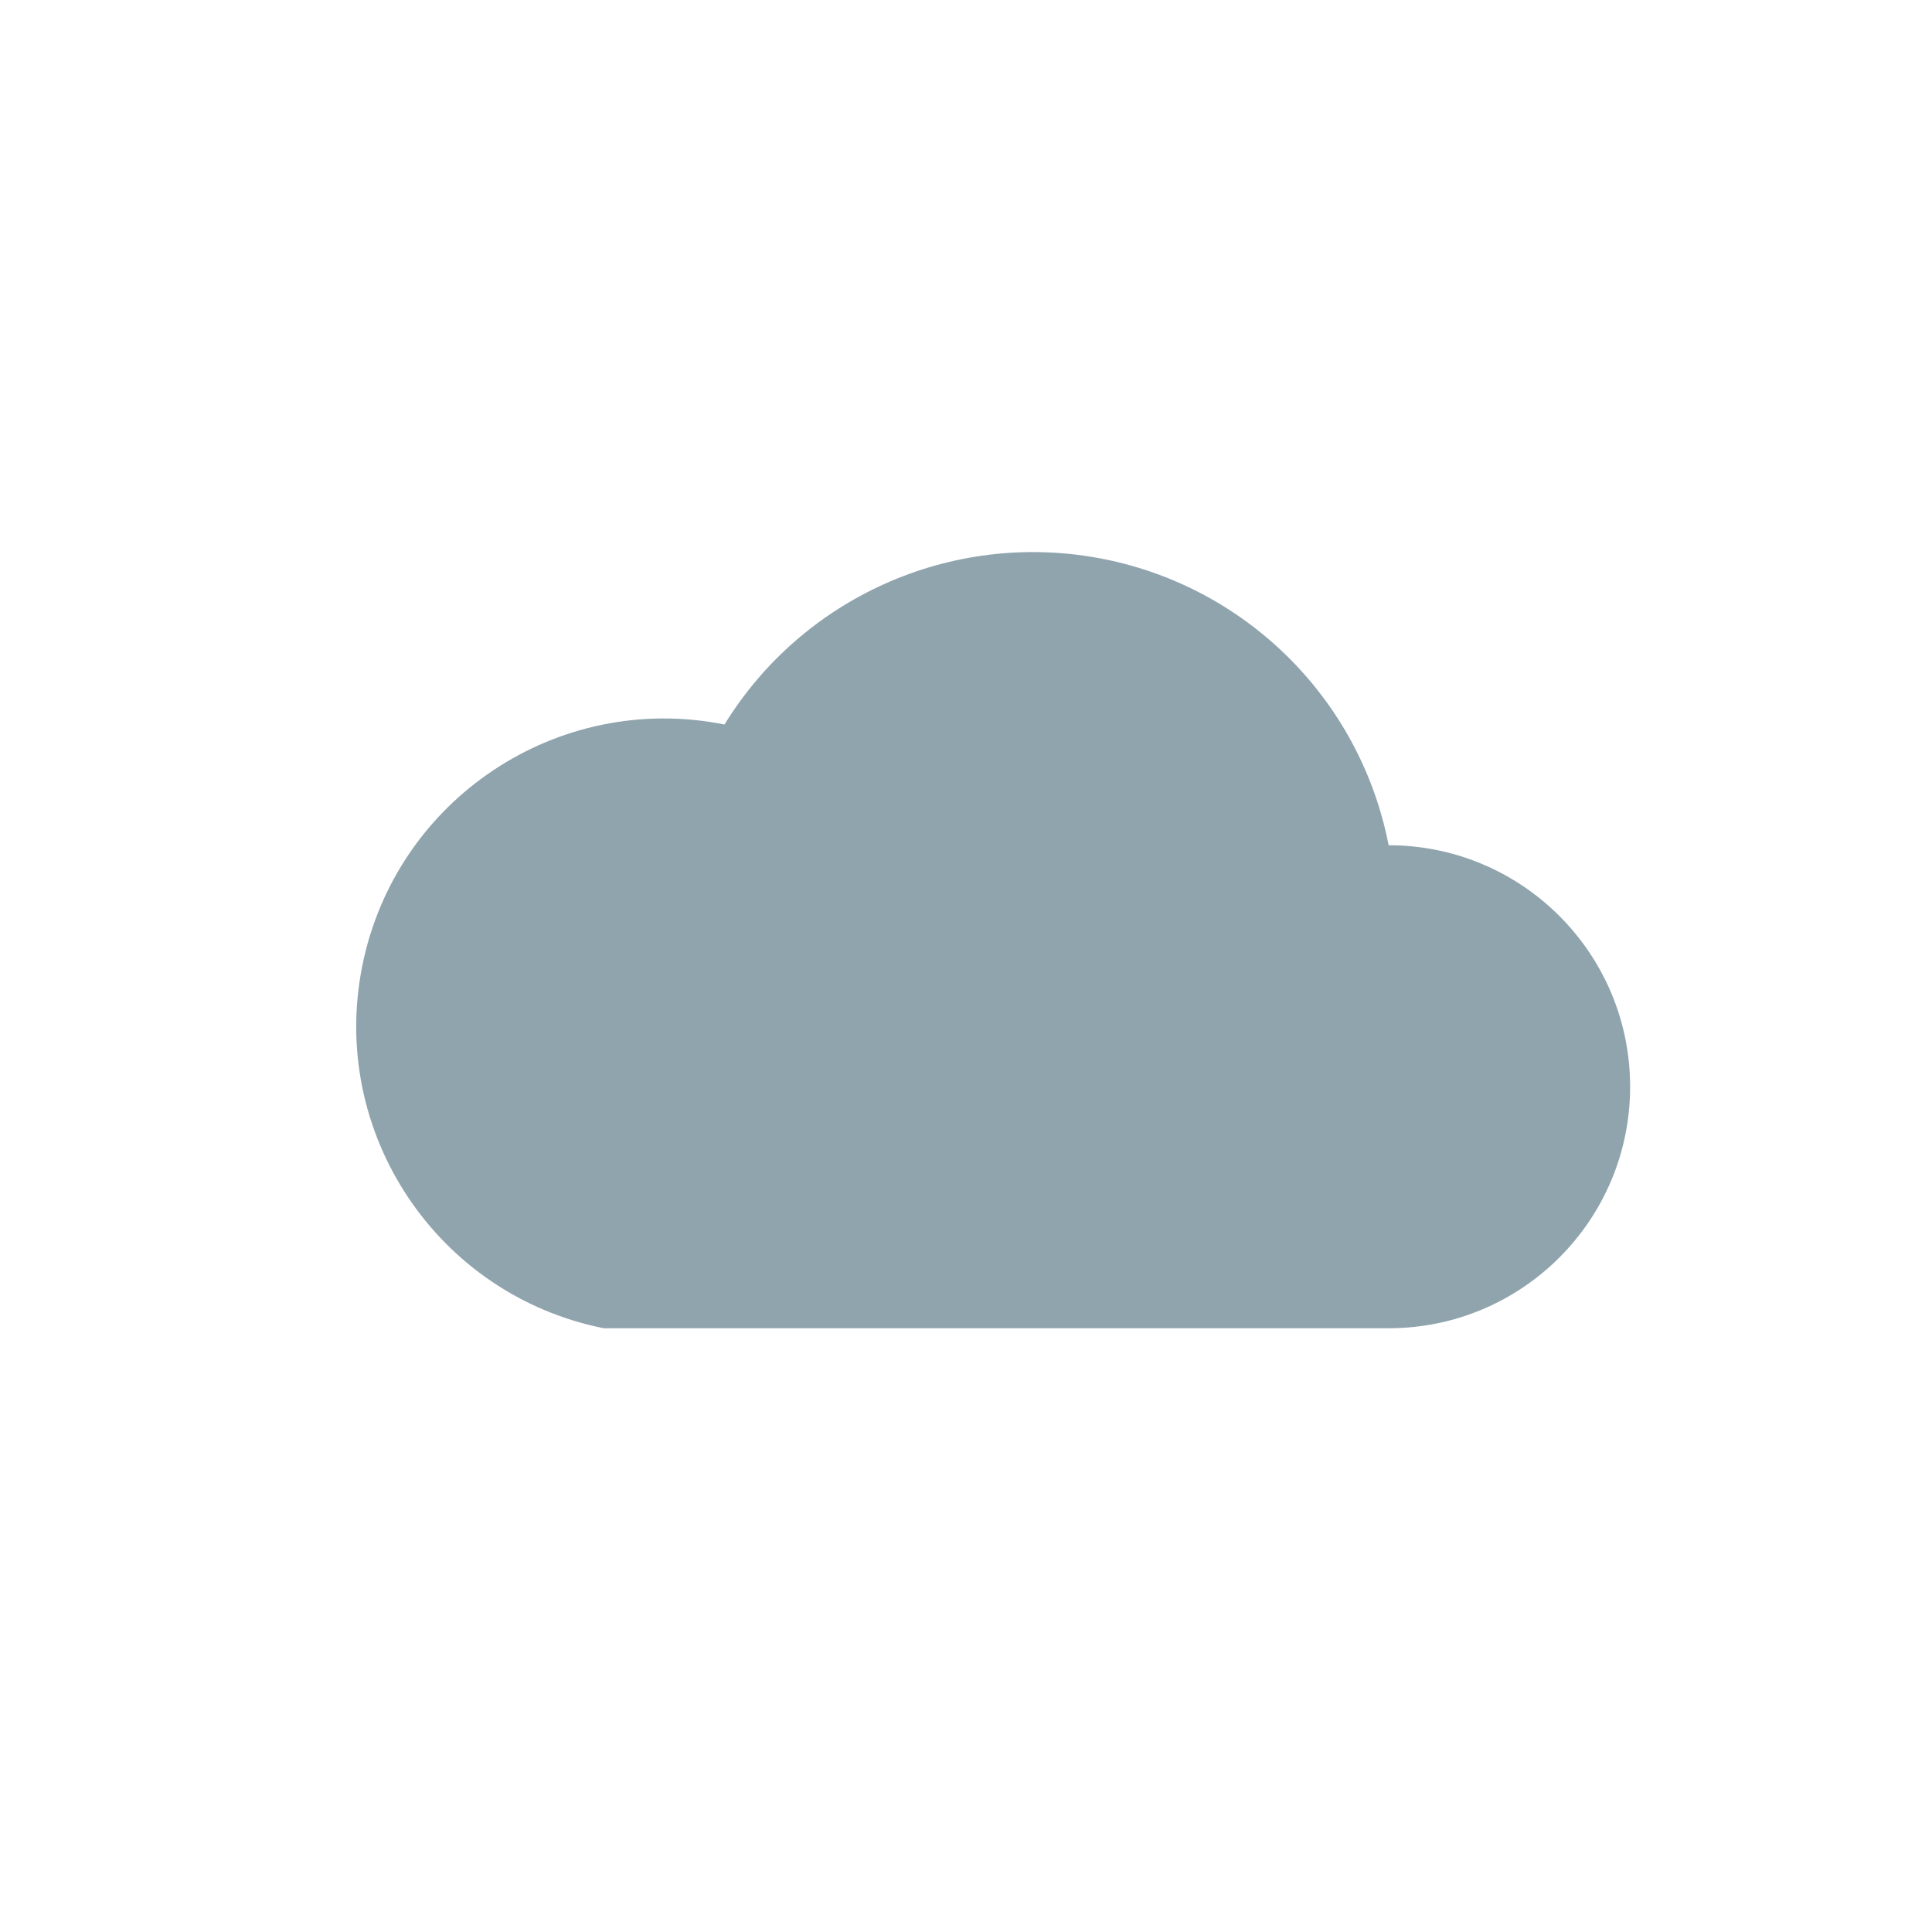
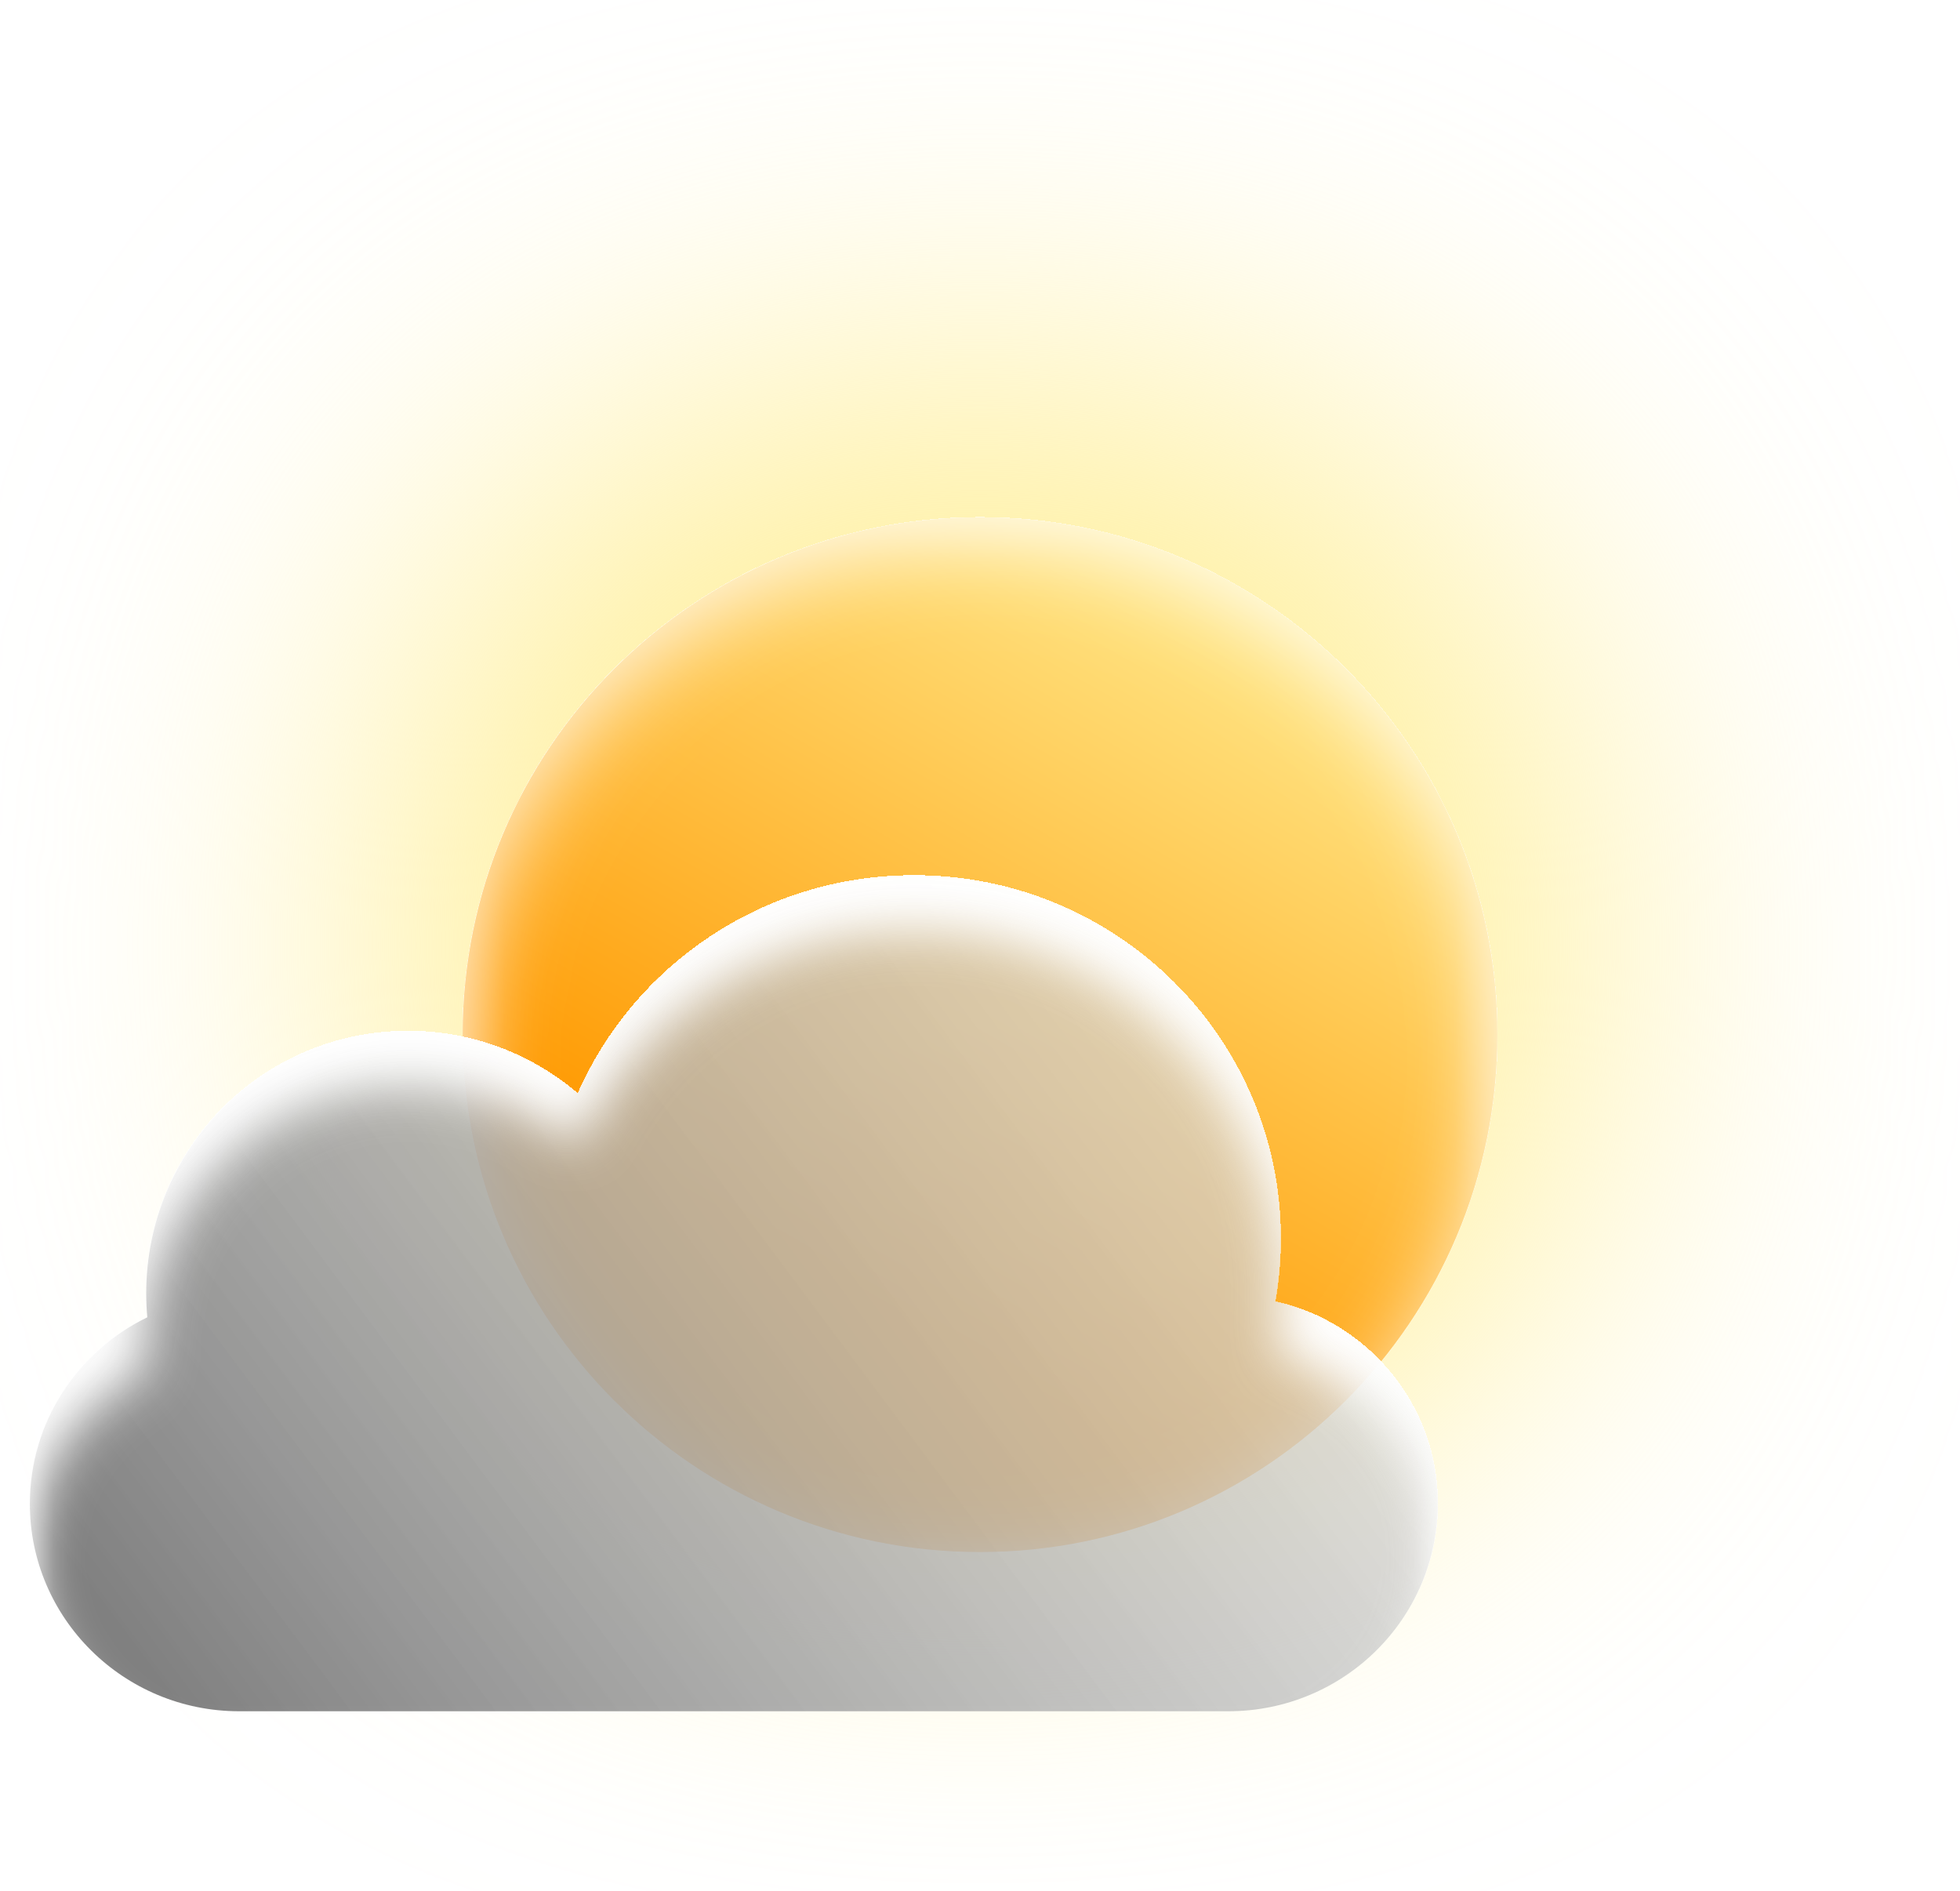
- <svg xmlns="http://www.w3.org/2000/svg" viewBox="0 0 64 64" width="128" height="128" role="img" aria-label="Cloud">
-   <path d="M18 44h28a8 8 0 0 0 0-16 12 12 0 0 0-22-4 10 10 0 0 0-4 20z" fill="#90A4AE" />
+ <svg xmlns="http://www.w3.org/2000/svg" width="394" height="380" viewBox="0 0 394 380" fill="none">
+   <g filter="url(#filter0_f_8_7)">
+     <rect x="77" y="77" width="240" height="226" rx="94" fill="#FFEF9A" />
+   </g>
+   <g filter="url(#filter1_i_8_7)">
+     <path d="M301 208C301 265.438 254.438 312 197 312C139.562 312 93 265.438 93 208C93 150.562 139.562 104 197 104C254.438 104 301 150.562 301 208Z" fill="url(#paint0_linear_8_7)" />
+   </g>
+   <g filter="url(#filter3_i_8_7)">
+     <path d="M256.326 261.629C257.049 257.524 257.426 253.302 257.426 248.993C257.426 208.68 224.441 176 183.752 176C153.503 176 127.512 194.061 116.166 219.893C106.974 212.03 95.047 207.283 82.012 207.283C52.949 207.283 29.388 230.885 29.388 260C29.388 261.621 29.462 263.225 29.605 264.809C15.626 271.593 6 285.828 6 302.29C6 325.326 24.848 344 48.099 344H246.901C270.152 344 289 325.326 289 302.29C289 282.464 275.039 265.869 256.326 261.629Z" fill="url(#paint1_linear_8_7)" />
+   </g>
+   <defs>
+     <filter id="filter0_f_8_7" x="0" y="0" width="394" height="380" filterUnits="userSpaceOnUse" color-interpolation-filters="sRGB">
+       <feFlood flood-opacity="0" result="BackgroundImageFix" />
+       <feBlend mode="normal" in="SourceGraphic" in2="BackgroundImageFix" result="shape" />
+       <feGaussianBlur stdDeviation="38.5" result="effect1_foregroundBlur_8_7" />
+     </filter>
+     <filter id="filter1_i_8_7" x="93" y="104" width="208" height="213" filterUnits="userSpaceOnUse" color-interpolation-filters="sRGB">
+       <feFlood flood-opacity="0" result="BackgroundImageFix" />
+       <feBlend mode="normal" in="SourceGraphic" in2="BackgroundImageFix" result="shape" />
+       <feColorMatrix in="SourceAlpha" type="matrix" values="0 0 0 0 0 0 0 0 0 0 0 0 0 0 0 0 0 0 127 0" result="hardAlpha" />
+       <feOffset dy="5" />
+       <feGaussianBlur stdDeviation="9" />
+       <feComposite in2="hardAlpha" operator="arithmetic" k2="-1" k3="1" />
+       <feColorMatrix type="matrix" values="0 0 0 0 1 0 0 0 0 1 0 0 0 0 1 0 0 0 0.81 0" />
+       <feBlend mode="normal" in2="shape" result="effect1_innerShadow_8_7" />
+     </filter>
+     <filter id="filter3_i_8_7" x="6" y="176" width="283" height="178" filterUnits="userSpaceOnUse" color-interpolation-filters="sRGB">
+       <feFlood flood-opacity="0" result="BackgroundImageFix" />
+       <feBlend mode="normal" in="SourceGraphic" in2="BackgroundImageFix" result="shape" />
+       <feColorMatrix in="SourceAlpha" type="matrix" values="0 0 0 0 0 0 0 0 0 0 0 0 0 0 0 0 0 0 127 0" result="hardAlpha" />
+       <feOffset dy="11" />
+       <feGaussianBlur stdDeviation="5" />
+       <feComposite in2="hardAlpha" operator="arithmetic" k2="-1" k3="1" />
+       <feColorMatrix type="matrix" values="0 0 0 0 1 0 0 0 0 1 0 0 0 0 1 0 0 0 1 0" />
+       <feBlend mode="normal" in2="shape" result="effect1_innerShadow_8_7" />
+     </filter>
+     <linearGradient id="paint0_linear_8_7" x1="181.203" y1="264.608" x2="266.772" y2="114.532" gradientUnits="userSpaceOnUse">
+       <stop stop-color="#FF9900" />
+       <stop offset="1" stop-color="#FFEE94" />
+     </linearGradient>
+     <linearGradient id="paint1_linear_8_7" x1="24" y1="329" x2="309.5" y2="115.5" gradientUnits="userSpaceOnUse">
+       <stop stop-color="grey" />
+       <stop offset="1" stop-color="white" stop-opacity="0.58" />
+     </linearGradient>
+   </defs>
</svg>
